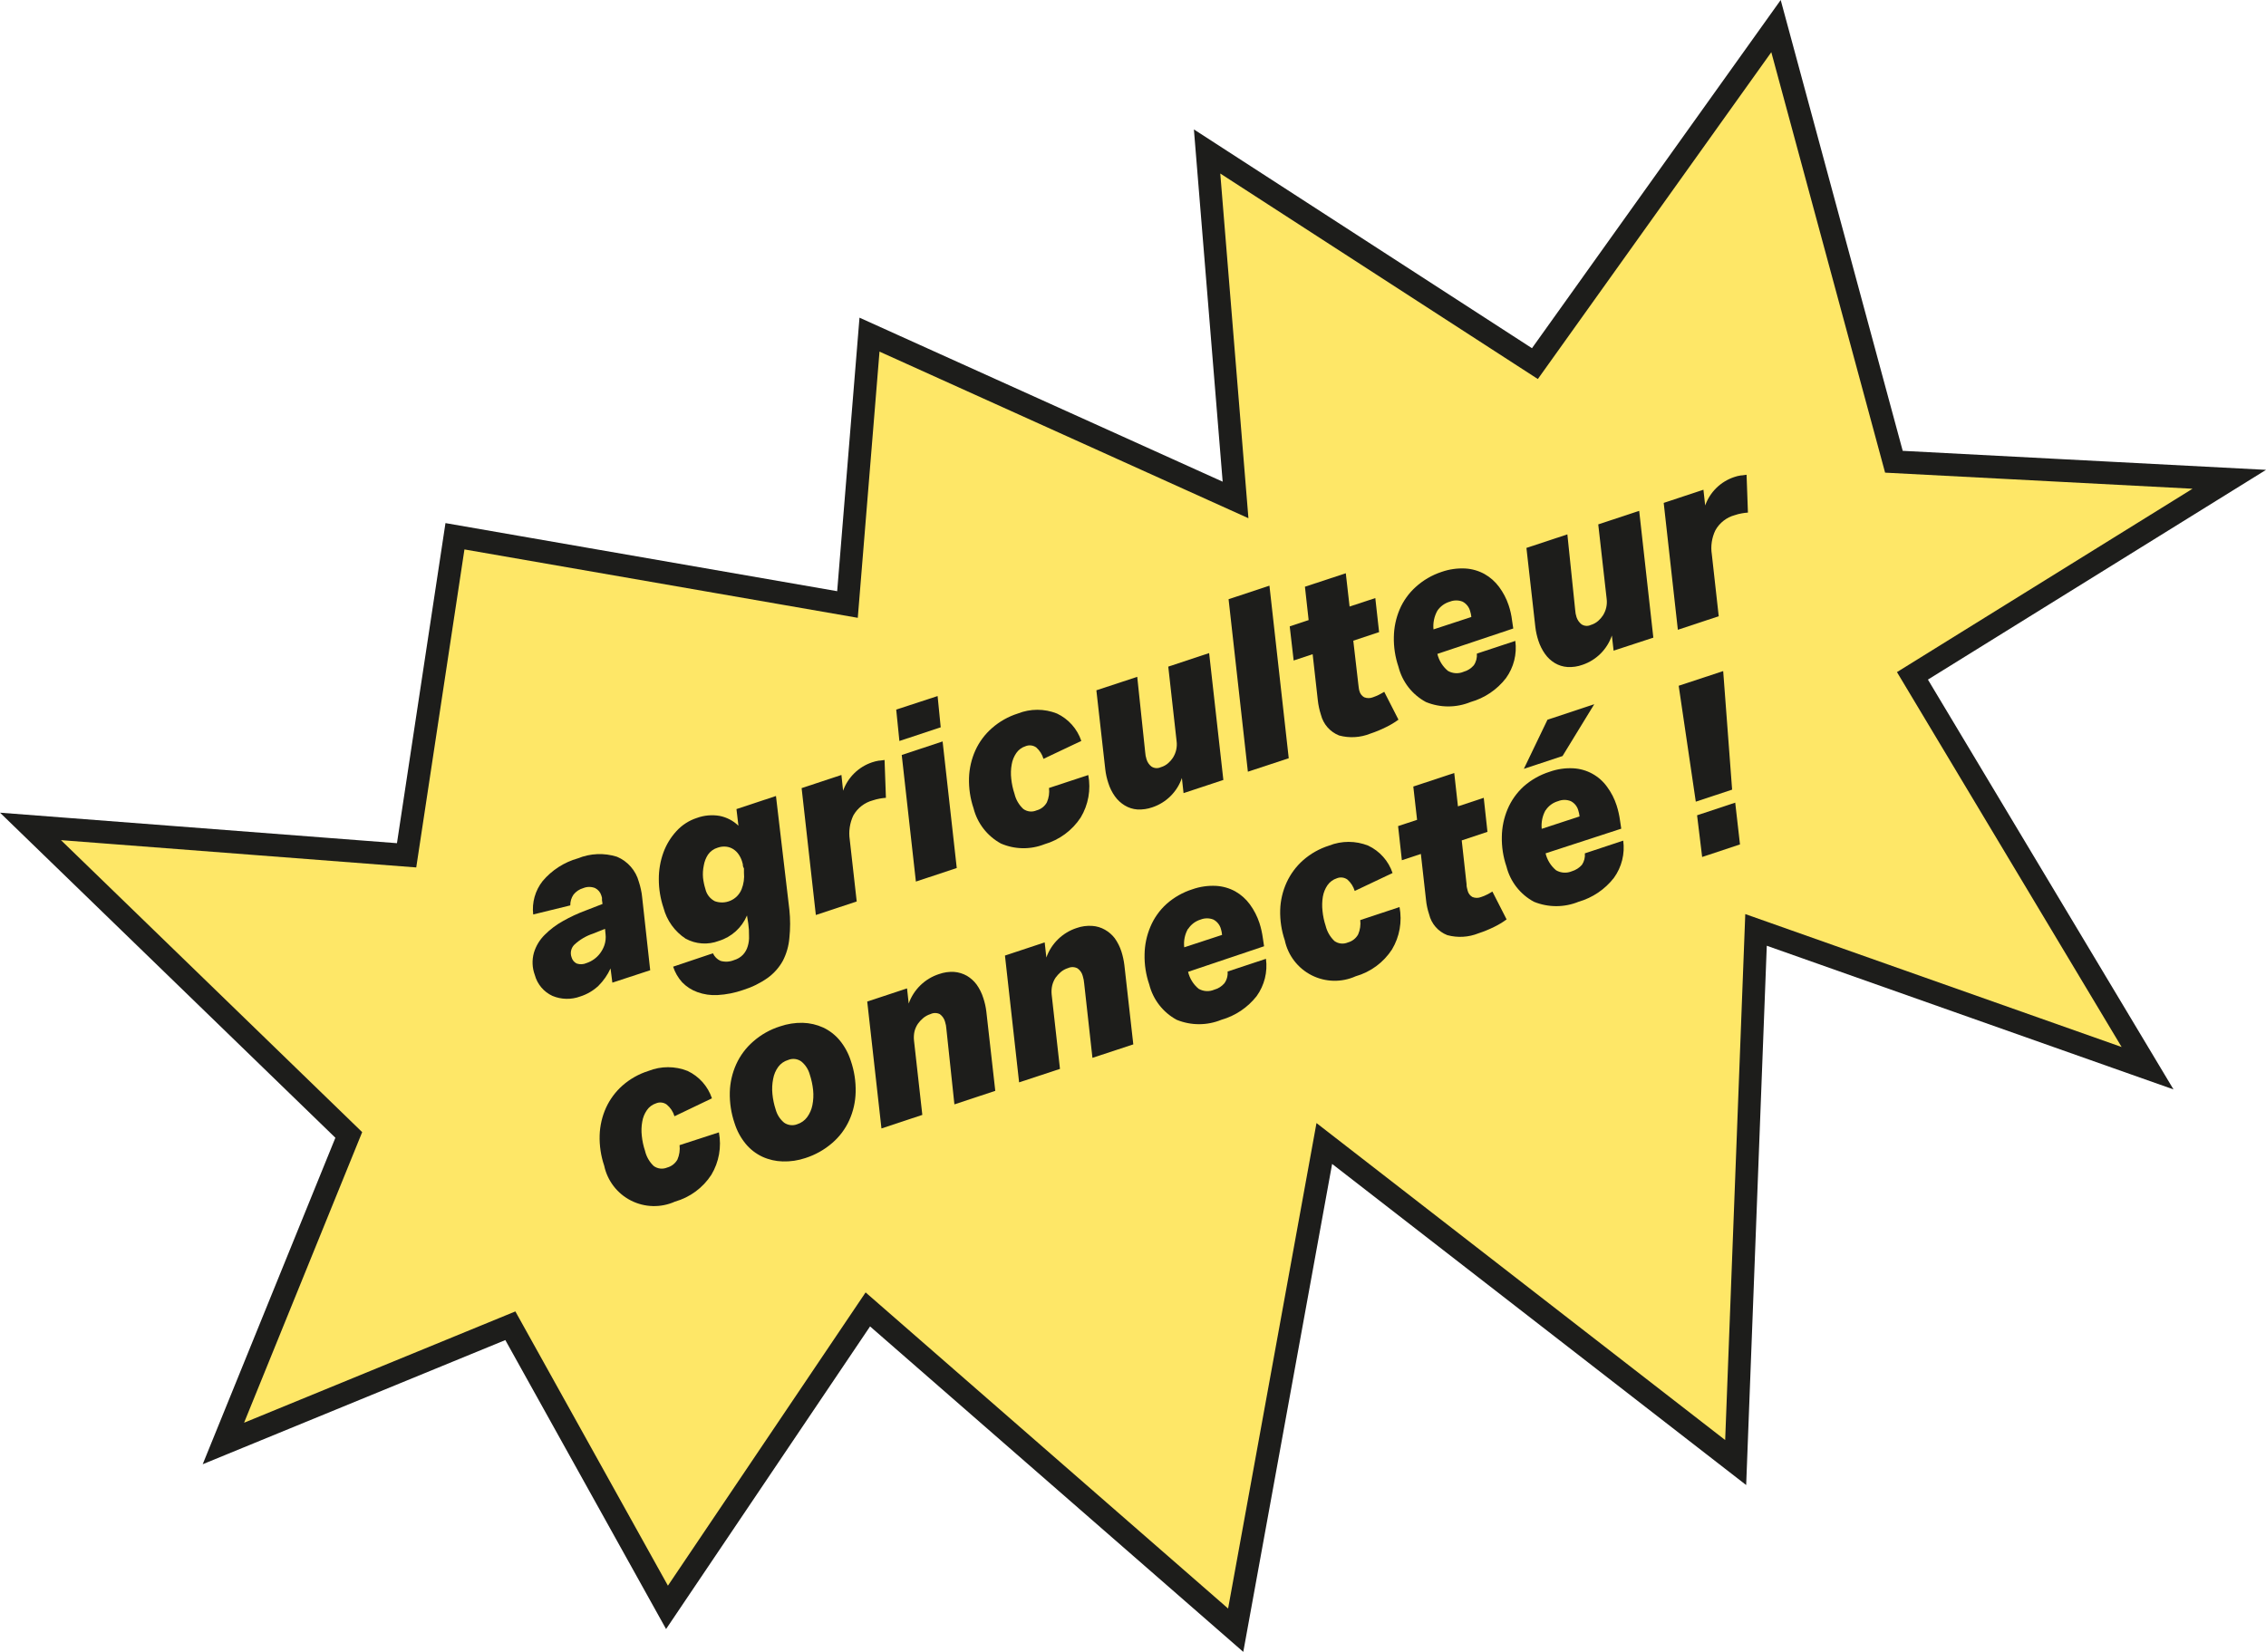
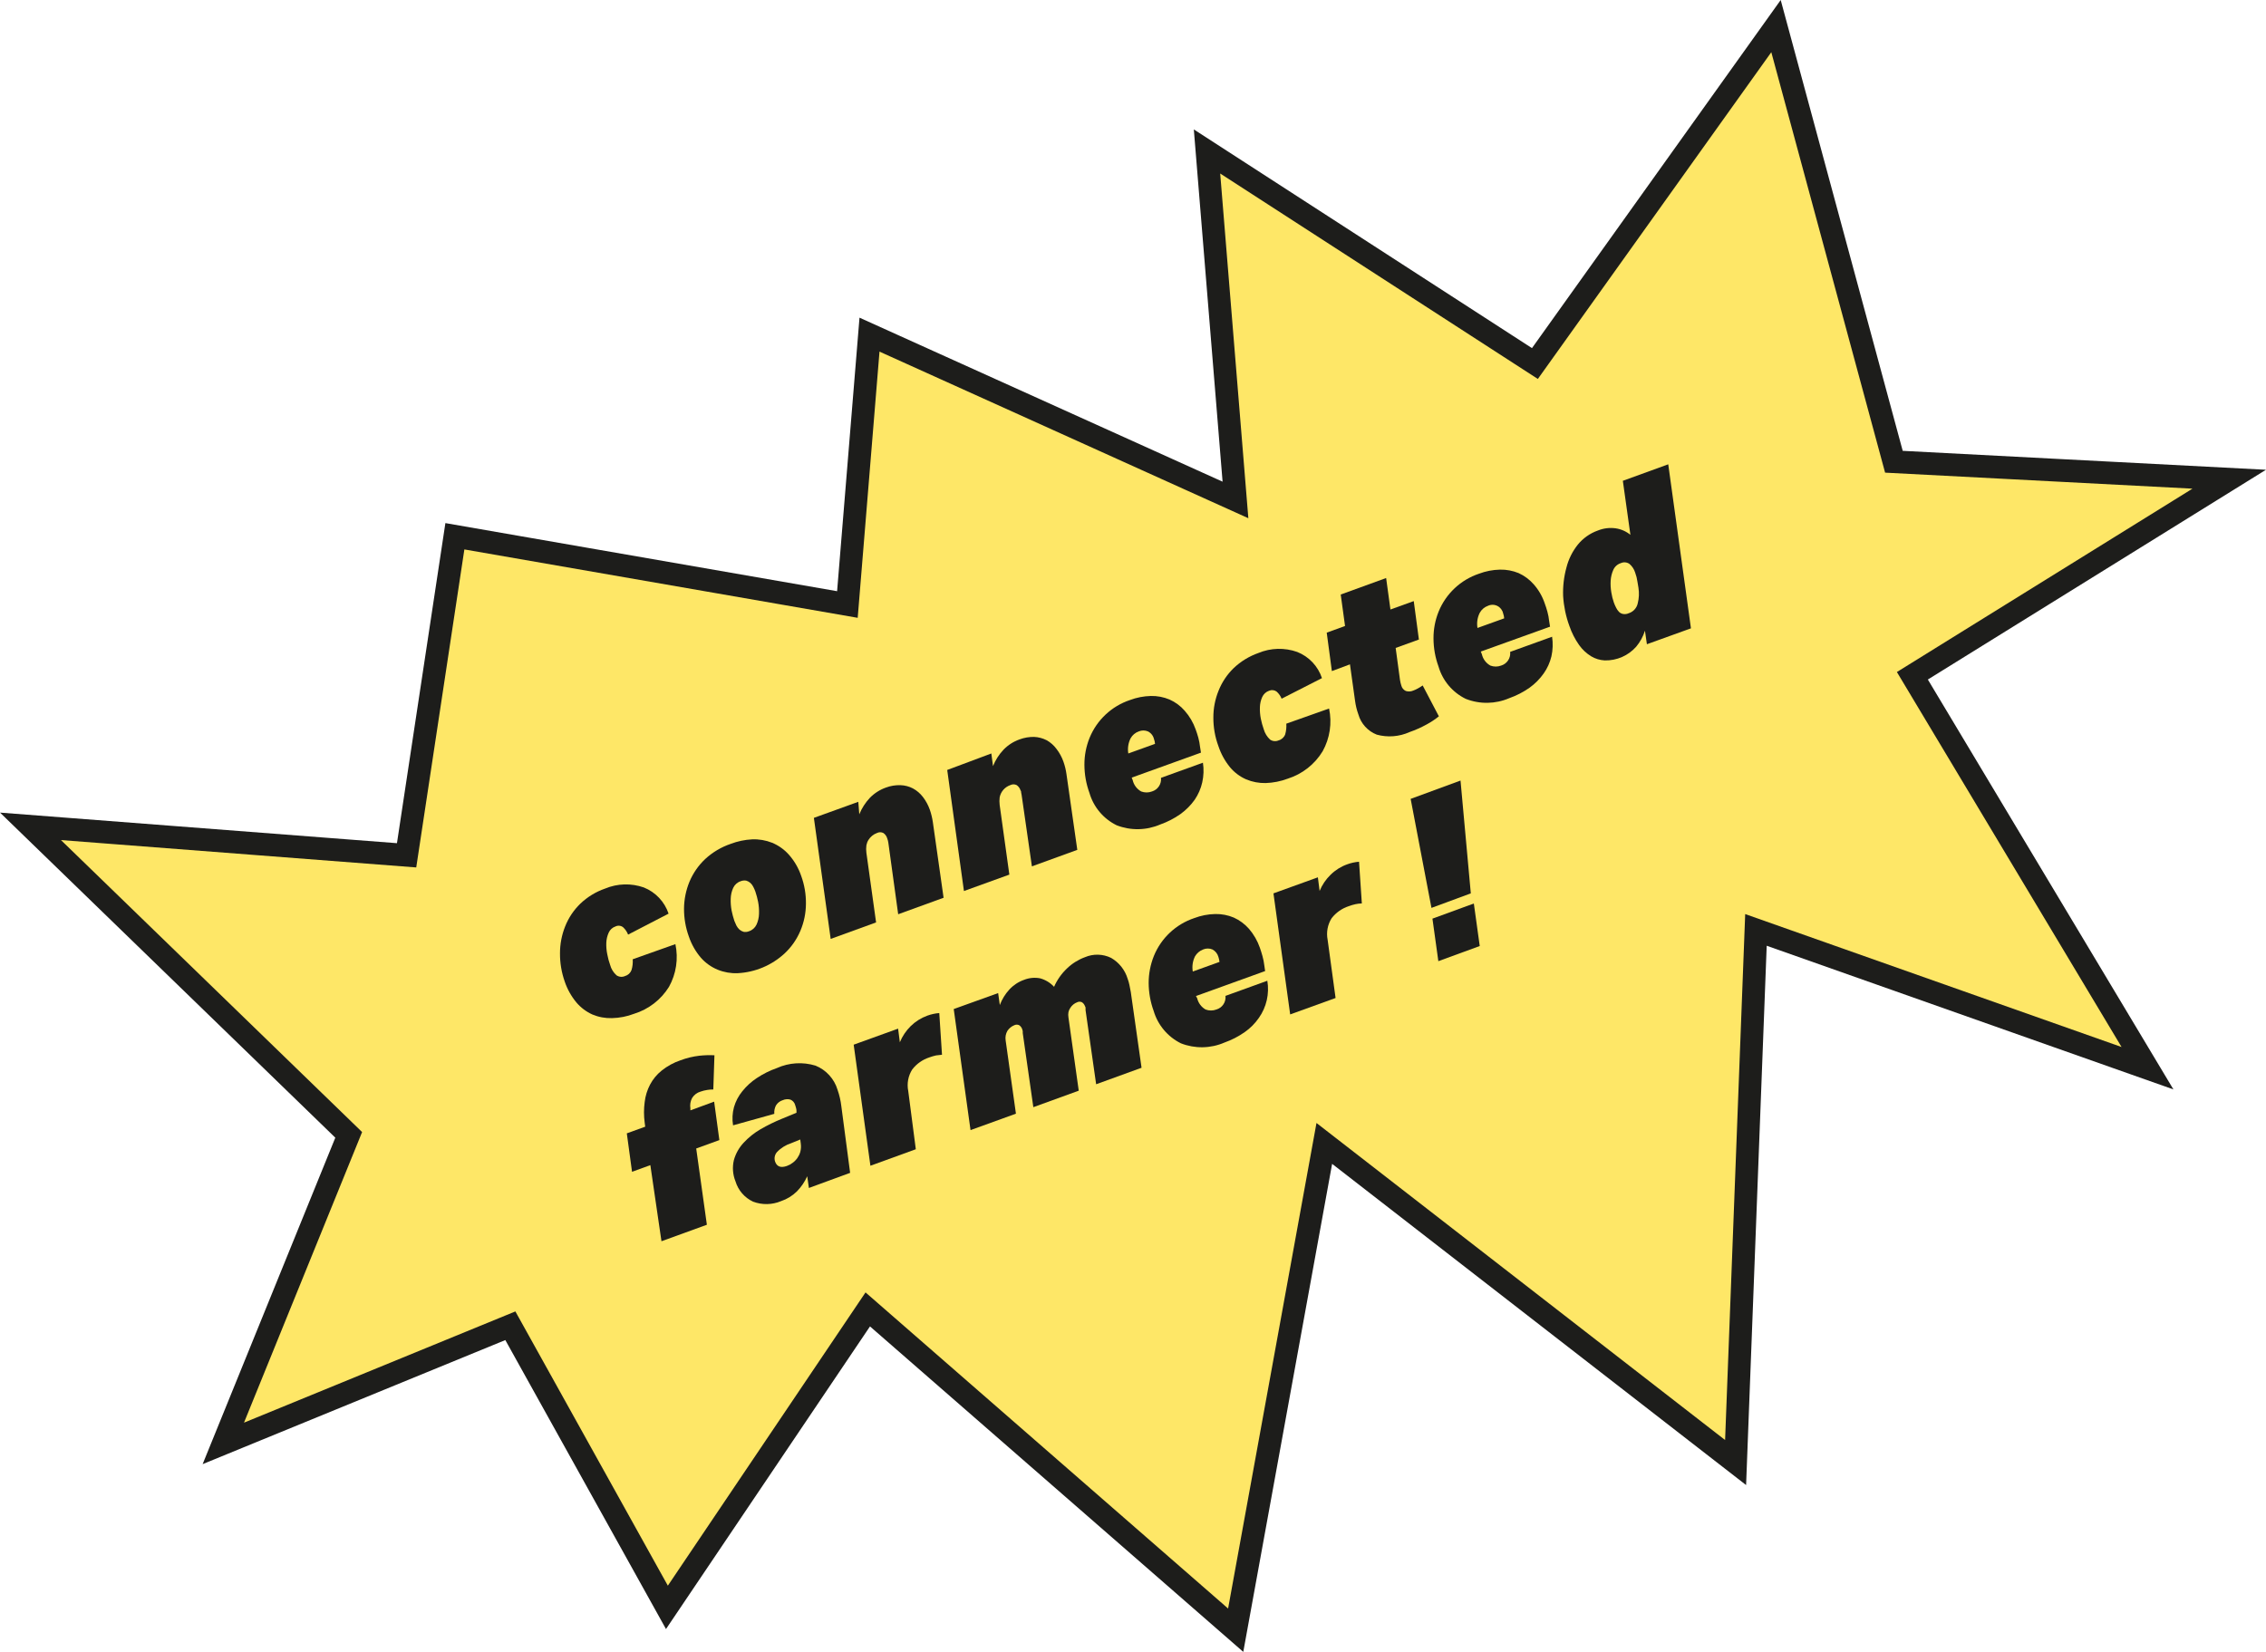
- <svg xmlns="http://www.w3.org/2000/svg" viewBox="0 0 299.44 218.34">
+ <svg xmlns="http://www.w3.org/2000/svg" id="maquettes-blog" viewBox="0 0 299.44 218.33">
  <defs>
    <style>.cls-1{fill:#fee767;stroke:#1d1d1b;stroke-miterlimit:10;stroke-width:3px;}.cls-2{fill:#1d1d1b;}</style>
  </defs>
-   <g id="Calque_2" data-name="Calque 2">
-     <g id="maquettes-blog">
-       <polygon class="cls-1" points="53.73 113.05 60.12 70.88 111.99 79.9 114.9 44.23 163.27 66.08 159.51 20.02 202.83 48.06 234.69 3.45 250.27 61.03 294.59 63.35 252.72 89.33 283.79 141.19 232.05 122.91 229.36 193.31 175 151.14 163.29 215.47 114.68 173.07 88.14 212.45 67.44 175.23 29.52 190.79 46.09 150.01 4.03 109.23 53.73 113.05" />
-       <path class="cls-2" d="M73,131.63a4.27,4.27,0,0,1-2.33-2.77,4.75,4.75,0,0,1-.12-2.92,5.56,5.56,0,0,1,1.42-2.37,10.84,10.84,0,0,1,2.44-1.84,20.33,20.33,0,0,1,2.92-1.36l2.29-.89-.07-.51a2.32,2.32,0,0,0,0-.3,1.81,1.81,0,0,0-.08-.29,1.63,1.63,0,0,0-.83-1,2.07,2.07,0,0,0-1.55,0,2.54,2.54,0,0,0-1.3.86,2.43,2.43,0,0,0-.43,1.43l-4.9,1.2a6,6,0,0,1,1.25-4.42,9.44,9.44,0,0,1,4.66-3,7.61,7.61,0,0,1,5.16-.21,5,5,0,0,1,2.89,3.31,8.91,8.91,0,0,1,.27,1,7.69,7.69,0,0,1,.17,1.07l1.06,9.62-5,1.64L80.68,128a7.8,7.8,0,0,1-1.6,2.3,6.28,6.28,0,0,1-2.41,1.41A5,5,0,0,1,73,131.63Zm5.37-8.23a6.63,6.63,0,0,0-2.5,1.49,1.58,1.58,0,0,0-.34,1.64,1.3,1.3,0,0,0,.67.82,1.77,1.77,0,0,0,1.31-.06A3.68,3.68,0,0,0,79.3,126a4,4,0,0,0,.57-1.07,3.39,3.39,0,0,0,.15-1.46l-.07-.7Z" />
-       <path class="cls-2" d="M104.31,120.23a17.69,17.69,0,0,1,0,3.76,8,8,0,0,1-.86,3,6.93,6.93,0,0,1-2,2.26,11.59,11.59,0,0,1-3.25,1.6,12.24,12.24,0,0,1-3.37.67,6.67,6.67,0,0,1-2.68-.39,5.28,5.28,0,0,1-2-1.29,5.73,5.73,0,0,1-1.2-2.07L94.21,126a2,2,0,0,0,1,1A2.69,2.69,0,0,0,97,126.9a2.64,2.64,0,0,0,1.2-.73,2.76,2.76,0,0,0,.61-1.1,4,4,0,0,0,.17-1.38,9.49,9.49,0,0,0-.1-1.62L98.71,121A5.91,5.91,0,0,1,95,124.36a5.25,5.25,0,0,1-4.41-.3A7,7,0,0,1,87.68,120a11.84,11.84,0,0,1-.62-3.82,10.18,10.18,0,0,1,.61-3.51,8.46,8.46,0,0,1,1.72-2.82,6.25,6.25,0,0,1,2.7-1.74,5.88,5.88,0,0,1,3-.27,4.93,4.93,0,0,1,2.49,1.3l-.26-2.2,5.22-1.73Zm-6.13-5.93a4.12,4.12,0,0,0-.13-.47,3.42,3.42,0,0,0-.44-.9,2.48,2.48,0,0,0-.69-.68,2.21,2.21,0,0,0-.93-.34,2.51,2.51,0,0,0-1.15.13,2.38,2.38,0,0,0-1.29.93A3.77,3.77,0,0,0,93,114.4,5.55,5.55,0,0,0,92.9,116a7.67,7.67,0,0,0,.31,1.49,2.4,2.4,0,0,0,1.26,1.63,2.8,2.8,0,0,0,2-.05A2.77,2.77,0,0,0,98,117.53a4.7,4.7,0,0,0,.31-2.19v-.55a1.09,1.09,0,0,1-.16-.49Z" />
-       <path class="cls-2" d="M116.27,105.55a6.51,6.51,0,0,0-.94.24,4.19,4.19,0,0,0-2.57,2,5.56,5.56,0,0,0-.47,3.19l.92,8.17-5.4,1.79-1.88-16.77,5.26-1.74.22,2.08a6.16,6.16,0,0,1,3.83-3.75,5.92,5.92,0,0,1,.88-.22c.25,0,.51-.07.77-.09l.18,5A7.6,7.6,0,0,0,116.27,105.55Z" />
-       <path class="cls-2" d="M126.43,114.73l-5.4,1.79-1.87-16.73,5.4-1.79Zm-2.12-18.6-5.46,1.81-.42-4.15L123.9,92Z" />
-       <path class="cls-2" d="M136.93,98.79a1.46,1.46,0,0,0-1.41-.16,2.32,2.32,0,0,0-1.22.9,3.76,3.76,0,0,0-.61,1.51,6.47,6.47,0,0,0-.06,1.88,9.32,9.32,0,0,0,.43,2,4,4,0,0,0,1.16,2,1.76,1.76,0,0,0,1.76.19,2.18,2.18,0,0,0,1.36-1.06,3.66,3.66,0,0,0,.28-1.9l5.19-1.71a8,8,0,0,1-1,5.61,8.57,8.57,0,0,1-4.8,3.54,7.51,7.51,0,0,1-5.75-.1,7.39,7.39,0,0,1-3.61-4.65,11.53,11.53,0,0,1-.6-4,9.62,9.62,0,0,1,.84-3.66,8.71,8.71,0,0,1,2.19-2.94,9.53,9.53,0,0,1,3.42-1.93,7,7,0,0,1,5.17,0,6.18,6.18,0,0,1,3.22,3.62l-5,2.37A3.17,3.17,0,0,0,136.93,98.79Z" />
-       <path class="cls-2" d="M151.33,99.41a3.65,3.65,0,0,0,.06.49,3.58,3.58,0,0,0,.12.47,1.91,1.91,0,0,0,.65.95,1.26,1.26,0,0,0,1.22.09,2.52,2.52,0,0,0,1-.55,3.42,3.42,0,0,0,.61-.7,3.27,3.27,0,0,0,.49-2.21l-1.1-9.84,5.4-1.79,1.88,16.77-5.26,1.74-.22-2a6.2,6.2,0,0,1-3.89,3.87,5.17,5.17,0,0,1-2,.29,3.74,3.74,0,0,1-1.66-.53,4.42,4.42,0,0,1-1.29-1.19,6.11,6.11,0,0,1-.88-1.77,8.86,8.86,0,0,1-.4-1.79l-1.18-10.47,5.4-1.78Z" />
-       <path class="cls-2" d="M162.35,79.2l5.4-1.79,2.55,22.81L164.9,102Z" />
-       <path class="cls-2" d="M179.5,90.48a3.31,3.31,0,0,0,.06.48,2.16,2.16,0,0,0,.09.4,1.31,1.31,0,0,0,.62.8,1.55,1.55,0,0,0,1.16,0,7.34,7.34,0,0,0,.77-.32c.26-.13.5-.27.72-.4l1.88,3.68a10.23,10.23,0,0,1-1.67,1,15.62,15.62,0,0,1-2.06.85,6.49,6.49,0,0,1-4.12.24,4,4,0,0,1-2.4-2.75,9.61,9.61,0,0,1-.41-1.92l-.68-6.07-2.51.83-.52-4.51,2.5-.83-.49-4.41,5.4-1.78.5,4.4,3.4-1.12.5,4.5-3.41,1.13Z" />
-       <path class="cls-2" d="M189.94,86.43a4.21,4.21,0,0,0,1.39,2.24,2.31,2.31,0,0,0,2.08.12,2.73,2.73,0,0,0,1.34-.85,2.36,2.36,0,0,0,.41-1.55l5.08-1.68A6.83,6.83,0,0,1,199,89.64a9,9,0,0,1-4.67,3.15,7.77,7.77,0,0,1-5.9,0,7.32,7.32,0,0,1-3.63-4.66,11.42,11.42,0,0,1-.61-3.95,9.71,9.71,0,0,1,.77-3.64,8.48,8.48,0,0,1,2.11-2.95,9.52,9.52,0,0,1,3.43-2,8.21,8.21,0,0,1,3.13-.45,6,6,0,0,1,2.54.73,6.16,6.16,0,0,1,1.93,1.71A8.59,8.59,0,0,1,199.36,80a10,10,0,0,1,.45,2l.16,1.07Zm0-5.71a4.2,4.2,0,0,0-.51,2.47l5-1.64a3.71,3.71,0,0,0-.16-.78,2,2,0,0,0-1-1.25,2.28,2.28,0,0,0-1.67,0A3,3,0,0,0,189.94,80.72Z" />
-       <path class="cls-2" d="M208.15,80.6a3.8,3.8,0,0,0,.06.5,4.62,4.62,0,0,0,.12.47,2,2,0,0,0,.65.94,1.24,1.24,0,0,0,1.22.1,2.66,2.66,0,0,0,1-.55,3.71,3.71,0,0,0,.61-.7,3.3,3.3,0,0,0,.5-2.22l-1.11-9.83,5.41-1.79,1.87,16.76L213.23,86,213,84a6.19,6.19,0,0,1-3.88,3.87,5,5,0,0,1-2,.29,3.73,3.73,0,0,1-1.66-.52,4.32,4.32,0,0,1-1.29-1.2,6.44,6.44,0,0,1-.88-1.76,9.17,9.17,0,0,1-.4-1.79l-1.18-10.47,5.41-1.79Z" />
-       <path class="cls-2" d="M230.18,67.85a5.65,5.65,0,0,0-.94.24,4.17,4.17,0,0,0-2.56,2,5.4,5.4,0,0,0-.47,3.19l.91,8.17-5.4,1.79-1.87-16.77,5.25-1.74.23,2.08a6.12,6.12,0,0,1,3.82-3.75,4.77,4.77,0,0,1,.89-.22c.25,0,.5-.07.76-.09l.18,5A7.94,7.94,0,0,0,230.18,67.85Z" />
-       <path class="cls-2" d="M88.11,146a1.44,1.44,0,0,0-1.41-.17,2.33,2.33,0,0,0-1.22.91,3.7,3.7,0,0,0-.61,1.51,6.4,6.4,0,0,0-.06,1.87,9.19,9.19,0,0,0,.43,2,4,4,0,0,0,1.15,2,1.81,1.81,0,0,0,1.77.2,2.21,2.21,0,0,0,1.36-1.06,3.68,3.68,0,0,0,.28-1.9L95,149.67a8,8,0,0,1-1,5.61,8.48,8.48,0,0,1-4.8,3.54,6.74,6.74,0,0,1-9.36-4.75,11.5,11.5,0,0,1-.6-4,9.57,9.57,0,0,1,.84-3.65,8.85,8.85,0,0,1,2.19-2.95,9.51,9.51,0,0,1,3.42-1.92,7,7,0,0,1,5.17,0,6.18,6.18,0,0,1,3.22,3.62l-4.95,2.37A3.18,3.18,0,0,0,88.11,146Z" />
-       <path class="cls-2" d="M103.43,153.51a6.85,6.85,0,0,1-2.69-.62,6.37,6.37,0,0,1-2.18-1.68,8.06,8.06,0,0,1-1.48-2.72,11.81,11.81,0,0,1-.64-4.14,9.6,9.6,0,0,1,.85-3.69,8.78,8.78,0,0,1,2.24-3,9.82,9.82,0,0,1,3.55-2,8.69,8.69,0,0,1,3-.47,7,7,0,0,1,2.69.62,6.37,6.37,0,0,1,2.18,1.68,8.16,8.16,0,0,1,1.48,2.72,11.88,11.88,0,0,1,.64,4.14,9.55,9.55,0,0,1-.84,3.71,8.68,8.68,0,0,1-2.24,3,10.11,10.11,0,0,1-3.55,2A8.54,8.54,0,0,1,103.43,153.51ZM102.85,141a3.82,3.82,0,0,0-.68,1.59,6.66,6.66,0,0,0-.1,2,9.61,9.61,0,0,0,.44,2.09,3.41,3.41,0,0,0,1.11,1.71,1.85,1.85,0,0,0,1.74.2,2.61,2.61,0,0,0,1.3-.93,3.94,3.94,0,0,0,.69-1.57,6.67,6.67,0,0,0,.1-2A9.87,9.87,0,0,0,107,142a3.37,3.37,0,0,0-1.11-1.7,1.79,1.79,0,0,0-1.74-.2,2.54,2.54,0,0,0-1.31.91Z" />
-       <path class="cls-2" d="M125.06,136a3.87,3.87,0,0,0-.06-.49,4.62,4.62,0,0,0-.12-.47,1.83,1.83,0,0,0-.69-1,1.41,1.41,0,0,0-1.24,0,2.79,2.79,0,0,0-1,.56,4.15,4.15,0,0,0-.65.71,3.16,3.16,0,0,0-.45,1,3.7,3.7,0,0,0-.07,1.22l1.1,9.83-5.4,1.79-1.88-16.77,5.26-1.74.22,2a6.32,6.32,0,0,1,4-3.89,5.09,5.09,0,0,1,2-.29,4.08,4.08,0,0,1,1.7.52,4.4,4.4,0,0,1,1.28,1.16,6.29,6.29,0,0,1,.88,1.78,9,9,0,0,1,.4,1.79l1.18,10.47-5.4,1.79Z" />
-       <path class="cls-2" d="M143.27,130a4.54,4.54,0,0,0-.19-1,1.77,1.77,0,0,0-.68-1,1.4,1.4,0,0,0-1.25-.05,2.72,2.72,0,0,0-1,.55,4.75,4.75,0,0,0-.66.72,3.32,3.32,0,0,0-.44,1,3.71,3.71,0,0,0-.08,1.22l1.1,9.84-5.4,1.78-1.87-16.76,5.25-1.74.22,2a6.33,6.33,0,0,1,4-3.9,5.12,5.12,0,0,1,2.06-.28,3.89,3.89,0,0,1,1.69.51A4.3,4.3,0,0,1,147.3,124a6.38,6.38,0,0,1,.89,1.77,10,10,0,0,1,.39,1.79l1.18,10.48-5.4,1.78Z" />
-       <path class="cls-2" d="M157,128.45a4.15,4.15,0,0,0,1.39,2.24,2.3,2.3,0,0,0,2.07.12,2.68,2.68,0,0,0,1.34-.85,2.31,2.31,0,0,0,.42-1.55l5.07-1.68a6.87,6.87,0,0,1-1.23,4.93,9.08,9.08,0,0,1-4.66,3.13,7.79,7.79,0,0,1-5.91,0,7.34,7.34,0,0,1-3.62-4.66,11.43,11.43,0,0,1-.62-4,9.71,9.71,0,0,1,.77-3.64,8.51,8.51,0,0,1,2.12-3,9.44,9.44,0,0,1,3.43-1.95,8.18,8.18,0,0,1,3.13-.45,6,6,0,0,1,2.54.73,6.13,6.13,0,0,1,1.92,1.71,8.88,8.88,0,0,1,1.27,2.47,11.6,11.6,0,0,1,.45,2l.16,1.07Zm0-5.71a4,4,0,0,0-.51,2.47l5-1.64a3.71,3.71,0,0,0-.15-.78,2,2,0,0,0-1-1.25,2.3,2.3,0,0,0-1.68,0,3,3,0,0,0-1.66,1.25Z" />
-       <path class="cls-2" d="M178.06,116.26a1.44,1.44,0,0,0-1.41-.17,2.41,2.41,0,0,0-1.23.91,3.84,3.84,0,0,0-.61,1.51,6.78,6.78,0,0,0-.05,1.87,9.17,9.17,0,0,0,.42,2,4.13,4.13,0,0,0,1.16,2,1.81,1.81,0,0,0,1.77.19,2.21,2.21,0,0,0,1.36-1.06,3.68,3.68,0,0,0,.28-1.9l5.19-1.72a8,8,0,0,1-1,5.61,8.51,8.51,0,0,1-4.8,3.54,6.74,6.74,0,0,1-9.36-4.75,11.51,11.51,0,0,1-.61-4,9.44,9.44,0,0,1,.85-3.65,8.85,8.85,0,0,1,2.19-2.95,9.55,9.55,0,0,1,3.41-1.92,7,7,0,0,1,5.18,0,6.18,6.18,0,0,1,3.22,3.62l-5,2.37A3.27,3.27,0,0,0,178.06,116.26Z" />
-       <path class="cls-2" d="M193.8,116.88a1.41,1.41,0,0,0,.05.47,3.34,3.34,0,0,0,.1.4,1.3,1.3,0,0,0,.62.81,1.51,1.51,0,0,0,1.16,0,4.64,4.64,0,0,0,.77-.32,7.81,7.81,0,0,0,.71-.4l1.88,3.68a10.38,10.38,0,0,1-1.66,1,15.58,15.58,0,0,1-2.06.84,6.49,6.49,0,0,1-4.12.24,3.93,3.93,0,0,1-2.4-2.75,8.7,8.7,0,0,1-.41-1.92l-.68-6.06-2.51.83-.5-4.51,2.51-.83-.5-4.4,5.41-1.79.49,4.41,3.41-1.13.49,4.5-3.4,1.13Z" />
-       <path class="cls-2" d="M204.24,112.79a4.17,4.17,0,0,0,1.39,2.24,2.34,2.34,0,0,0,2.08.13,2.86,2.86,0,0,0,1.34-.86,2.33,2.33,0,0,0,.38-1.51l5.07-1.68a6.81,6.81,0,0,1-1.23,4.92,9.11,9.11,0,0,1-4.67,3.16,7.81,7.81,0,0,1-5.9,0,7.32,7.32,0,0,1-3.63-4.66,11.42,11.42,0,0,1-.61-3.95,9.69,9.69,0,0,1,.76-3.63,8.55,8.55,0,0,1,2.12-3,9.51,9.51,0,0,1,3.43-1.94,8,8,0,0,1,3.13-.46,5.88,5.88,0,0,1,4.47,2.45,8.54,8.54,0,0,1,1.26,2.46,11.82,11.82,0,0,1,.45,2l.16,1.07Zm0-5.71a4.2,4.2,0,0,0-.51,2.47l5-1.64a3.49,3.49,0,0,0-.16-.77,1.94,1.94,0,0,0-1-1.25,2.23,2.23,0,0,0-1.67,0,2.91,2.91,0,0,0-1.66,1.22Zm.25-11.95,6.18-2.05-4.19,6.85-5.11,1.69Z" />
-       <path class="cls-2" d="M229.3,106.09l.63,5.52-5,1.66-.67-5.51ZM227.71,88.7l1.18,15.67-4.8,1.59-2.26-15.32Z" />
-     </g>
-   </g>
+   <polygon class="cls-1" points="53.73 113.05 60.11 70.88 111.98 79.9 114.9 44.23 163.26 66.08 159.5 20.02 202.83 48.05 234.69 3.45 250.27 61.03 294.58 63.34 252.71 89.32 283.78 141.19 232.04 122.91 229.35 193.31 175 151.13 163.29 215.47 114.67 173.07 88.13 212.45 67.44 175.23 29.51 190.78 46.08 150 4.03 109.22 53.73 113.05" />
+   <path class="cls-2" d="M82.34,122.56a.94.94,0,0,0-1-.11,1.51,1.51,0,0,0-.9.81,3.62,3.62,0,0,0-.32,1.35,6.25,6.25,0,0,0,.13,1.53,8.93,8.93,0,0,0,.38,1.41,2.79,2.79,0,0,0,.84,1.36,1.15,1.15,0,0,0,1.12.1,1.29,1.29,0,0,0,.86-.79,3.94,3.94,0,0,0,.16-1.43l5.64-2a8.12,8.12,0,0,1-.85,5.65A8.32,8.32,0,0,1,83.78,134a8.73,8.73,0,0,1-2.91.57,6.19,6.19,0,0,1-2.59-.48,6,6,0,0,1-2.12-1.6,8.7,8.7,0,0,1-1.54-2.77A11,11,0,0,1,74,126a9.54,9.54,0,0,1,.68-3.55,8.57,8.57,0,0,1,2-3,9,9,0,0,1,3.27-2,7.14,7.14,0,0,1,5.13-.15,5.67,5.67,0,0,1,3.27,3.46L83,123.53A2.59,2.59,0,0,0,82.34,122.56Z" />
+   <path class="cls-2" d="M99.39,110.94a6.47,6.47,0,0,1,2.64.45,6.1,6.1,0,0,1,2.22,1.58,8.25,8.25,0,0,1,1.62,2.79,10.42,10.42,0,0,1,.63,3.71,9.27,9.27,0,0,1-.73,3.55,8.75,8.75,0,0,1-2.09,3,9.87,9.87,0,0,1-6.2,2.61,6.31,6.31,0,0,1-2.64-.46,6,6,0,0,1-2.21-1.57,8.49,8.49,0,0,1-1.6-2.81,10.62,10.62,0,0,1-.64-3.71,9.56,9.56,0,0,1,.72-3.54,8.78,8.78,0,0,1,2.08-3,9.47,9.47,0,0,1,3.36-2A9.35,9.35,0,0,1,99.39,110.94Zm.16,6.29a1.74,1.74,0,0,0-.39-.53,1.44,1.44,0,0,0-.54-.3,1.29,1.29,0,0,0-.73.07,1.65,1.65,0,0,0-1,.88,3.62,3.62,0,0,0-.33,1.43,7.06,7.06,0,0,0,.12,1.58,11.7,11.7,0,0,0,.36,1.35c.08.21.17.41.27.62a2,2,0,0,0,.4.53,1.44,1.44,0,0,0,.54.3,1.25,1.25,0,0,0,.72-.07,1.67,1.67,0,0,0,1-.88,3.62,3.62,0,0,0,.33-1.43,7,7,0,0,0-.12-1.58,10.69,10.69,0,0,0-.36-1.35A4.91,4.91,0,0,0,99.55,117.23Z" />
+   <path class="cls-2" d="M113.55,107.63a7.16,7.16,0,0,1,1.4-2.18,5.55,5.55,0,0,1,2.11-1.35,5,5,0,0,1,1.93-.32,3.81,3.81,0,0,1,1.65.43,4.15,4.15,0,0,1,1.32,1.13,6.14,6.14,0,0,1,.91,1.68,9,9,0,0,1,.4,1.64l1.42,10-6,2.18-1.3-9.45-.06-.3-.09-.28a1.28,1.28,0,0,0-.51-.71.94.94,0,0,0-.84,0,2.25,2.25,0,0,0-1.13.92,2,2,0,0,0-.27.7,3.61,3.61,0,0,0,0,1l1.28,9.2-6,2.18-2.22-16,5.87-2.12Z" />
+   <path class="cls-2" d="M131.22,101.26a6.87,6.87,0,0,1,1.4-2.18,5.47,5.47,0,0,1,2.11-1.35,5.25,5.25,0,0,1,1.92-.33,4,4,0,0,1,1.66.44A4.1,4.1,0,0,1,139.62,99a6,6,0,0,1,.91,1.68,8.31,8.31,0,0,1,.4,1.65l1.43,10-6,2.18L135,105.06a1.59,1.59,0,0,0-.06-.3c0-.1,0-.19-.08-.29a1.35,1.35,0,0,0-.51-.7.94.94,0,0,0-.84,0,2.15,2.15,0,0,0-1.41,1.62,4,4,0,0,0,0,1l1.28,9.21-6,2.17-2.21-16L131,99.59Z" />
+   <path class="cls-2" d="M149.68,103.12a2.3,2.3,0,0,0,1.12,1.49,2,2,0,0,0,1.43,0,1.69,1.69,0,0,0,1.19-1.8l5.54-2a7,7,0,0,1-.09,2.6,6.68,6.68,0,0,1-1,2.3,8.21,8.21,0,0,1-1.88,1.89,11.07,11.07,0,0,1-2.68,1.38,7.59,7.59,0,0,1-5.75.1,6.91,6.91,0,0,1-3.6-4.29,10.88,10.88,0,0,1-.66-3.71,9.35,9.35,0,0,1,.68-3.55,8.76,8.76,0,0,1,5.33-5,8.34,8.34,0,0,1,2.77-.54,6,6,0,0,1,2.47.47,5.73,5.73,0,0,1,2,1.48A7.52,7.52,0,0,1,158,96.41c.13.34.24.7.35,1.09a7.75,7.75,0,0,1,.23,1.22l.12.76-9.15,3.3Zm-.28-5.53a3.27,3.27,0,0,0-.3,2l3.53-1.27a2.4,2.4,0,0,0-.14-.65,1.51,1.51,0,0,0-.8-1,1.55,1.55,0,0,0-1.2,0A2,2,0,0,0,149.4,97.59Z" />
+   <path class="cls-2" d="M168.7,91.41a1,1,0,0,0-1-.11,1.55,1.55,0,0,0-.9.82,3.52,3.52,0,0,0-.31,1.34,6.67,6.67,0,0,0,.12,1.53A10.16,10.16,0,0,0,167,96.4a2.94,2.94,0,0,0,.84,1.36,1.16,1.16,0,0,0,1.12.1,1.29,1.29,0,0,0,.87-.79,4.17,4.17,0,0,0,.15-1.42l5.65-2a8.16,8.16,0,0,1-.85,5.65,8.34,8.34,0,0,1-4.61,3.62,9.12,9.12,0,0,1-2.92.58,6.28,6.28,0,0,1-2.58-.49,5.79,5.79,0,0,1-2.13-1.6A8.79,8.79,0,0,1,161,98.6a10.67,10.67,0,0,1-.66-3.75,9.3,9.3,0,0,1,.68-3.54,8.58,8.58,0,0,1,2-3,9.15,9.15,0,0,1,3.27-2,7.13,7.13,0,0,1,5.13-.14,5.62,5.62,0,0,1,3.27,3.46l-5.33,2.72A2.51,2.51,0,0,0,168.7,91.41Z" />
+   <path class="cls-2" d="M185,89.86a4.75,4.75,0,0,0,.18.76,1.09,1.09,0,0,0,.59.71,1.41,1.41,0,0,0,1-.06,3.87,3.87,0,0,0,.62-.29,6.76,6.76,0,0,0,.61-.38l2.14,4.08a10.41,10.41,0,0,1-1.63,1.08,14.69,14.69,0,0,1-2.24,1,6.43,6.43,0,0,1-4.34.34,4.07,4.07,0,0,1-2.43-2.68,8.49,8.49,0,0,1-.44-1.82l-.67-4.79L176,88.7l-.68-5.08,2.42-.88-.57-4.16,6-2.18.57,4.16,3.08-1.11.68,5.08-3.07,1.11Z" />
+   <path class="cls-2" d="M195.82,86.47a2.3,2.3,0,0,0,1.12,1.5,2,2,0,0,0,1.43,0,1.69,1.69,0,0,0,1.19-1.81l5.54-2a7.05,7.05,0,0,1-.09,2.6A6.55,6.55,0,0,1,204,89a8.06,8.06,0,0,1-1.88,1.9,11.07,11.07,0,0,1-2.68,1.38,7.54,7.54,0,0,1-5.75.09,6.89,6.89,0,0,1-3.6-4.28,10.89,10.89,0,0,1-.66-3.72,9.3,9.3,0,0,1,.68-3.54,8.76,8.76,0,0,1,5.33-5,8.34,8.34,0,0,1,2.77-.54,6.11,6.11,0,0,1,2.47.46,5.89,5.89,0,0,1,2,1.49,7.33,7.33,0,0,1,1.45,2.52c.13.34.24.7.35,1.09a7.54,7.54,0,0,1,.23,1.22l.12.76-9.15,3.29ZM195.54,81a3.25,3.25,0,0,0-.3,2l3.53-1.27a2.48,2.48,0,0,0-.14-.66,1.43,1.43,0,0,0-2-1A2,2,0,0,0,195.54,81Z" />
+   <path class="cls-2" d="M213.5,69.83a4,4,0,0,1,1.95.86l-1-7.14,6-2.18,3,21.68-5.82,2.1-.26-1.79a6.17,6.17,0,0,1-1.15,2.11,5.38,5.38,0,0,1-4.16,1.82,3.88,3.88,0,0,1-1.79-.54,5.46,5.46,0,0,1-1.59-1.48,10.09,10.09,0,0,1-1.3-2.55,13.92,13.92,0,0,1-.82-3.94A12.47,12.47,0,0,1,207,75,8,8,0,0,1,208.49,72a6,6,0,0,1,2.66-1.88A4.58,4.58,0,0,1,213.5,69.83Zm2.92,9.91a5.1,5.1,0,0,0,.09-2.07l-.13-.78a5.55,5.55,0,0,0-.3-1.2,2.45,2.45,0,0,0-.75-1.15,1.14,1.14,0,0,0-1.14-.11,1.61,1.61,0,0,0-1,.89,4.12,4.12,0,0,0-.35,1.43,6.78,6.78,0,0,0,.09,1.56,7.67,7.67,0,0,0,.33,1.32,5.5,5.5,0,0,0,.3.69,2.06,2.06,0,0,0,.38.55,1,1,0,0,0,.54.28,1.23,1.23,0,0,0,.73-.09A1.76,1.76,0,0,0,216.42,79.74Z" />
+   <path class="cls-2" d="M94.37,145.61l.69,5.08L92,151.8l1.41,10.08-6,2.18L85.94,154l-2.42.88-.69-5.08,2.43-.88-.07-.55a10.21,10.21,0,0,1,0-2.7,6.56,6.56,0,0,1,.71-2.31,5.89,5.89,0,0,1,1.54-1.86,8.2,8.2,0,0,1,2.49-1.36,10.59,10.59,0,0,1,2.48-.6,12.81,12.81,0,0,1,2-.06L94.26,144a4.54,4.54,0,0,0-.79.06,4.82,4.82,0,0,0-.89.22,1.94,1.94,0,0,0-1.13.86,2.18,2.18,0,0,0-.22,1.35l0,.27Z" />
+   <path class="cls-2" d="M106.67,155.47a6.87,6.87,0,0,1-1.36,2,5.5,5.5,0,0,1-2.1,1.29,5,5,0,0,1-3.69.07,4.34,4.34,0,0,1-2.33-2.69,4.62,4.62,0,0,1-.21-2.81,5.53,5.53,0,0,1,1.27-2.27,9.61,9.61,0,0,1,2.26-1.81,23,23,0,0,1,2.82-1.38l1.92-.79,0-.27c0-.2-.06-.35-.08-.45a1.61,1.61,0,0,0-.09-.29,1.07,1.07,0,0,0-.63-.73,1.48,1.48,0,0,0-1,.07,1.62,1.62,0,0,0-.9.68,2,2,0,0,0-.23,1.13l-5.45,1.52a5.66,5.66,0,0,1,.12-2.4,5.89,5.89,0,0,1,1.1-2.1,8.34,8.34,0,0,1,1.92-1.75,11.92,11.92,0,0,1,2.65-1.32,7.28,7.28,0,0,1,5.11-.32,5,5,0,0,1,2.91,3.2,10,10,0,0,1,.5,2.18l1.16,8.79-5.45,2Zm-2.12-4.37a4.47,4.47,0,0,0-1.89,1.19,1.28,1.28,0,0,0-.23,1.26c.24.66.76.84,1.55.56a2.74,2.74,0,0,0,.77-.42,2.71,2.71,0,0,0,1-1.42,2.81,2.81,0,0,0,.07-1.11l-.07-.55Z" />
+   <path class="cls-2" d="M123.69,139.5a6.91,6.91,0,0,0-.88.26,4.68,4.68,0,0,0-2.26,1.59,3.88,3.88,0,0,0-.53,2.86l1,7.69-6,2.18-2.21-16,5.87-2.12.23,1.8a6.5,6.5,0,0,1,1.43-2.13,6.14,6.14,0,0,1,2.21-1.39,6,6,0,0,1,1.57-.34l.36,5.51Z" />
+   <path class="cls-2" d="M137.45,129.31a3.93,3.93,0,0,1,1.84,1.12A7.49,7.49,0,0,1,141,128a6.79,6.79,0,0,1,2.36-1.48,4.16,4.16,0,0,1,3.47.09,4.78,4.78,0,0,1,2.18,2.75,5.8,5.8,0,0,1,.24.84c.07.3.12.6.18.93l1.42,10-6,2.18-1.4-9.8c0-.1,0-.19,0-.25s0-.16-.07-.25a1,1,0,0,0-.41-.54.7.7,0,0,0-.62,0,1.84,1.84,0,0,0-.91.74,1.58,1.58,0,0,0-.25.57,2,2,0,0,0,0,.7l1.36,9.68-6,2.18-1.4-9.8c0-.1,0-.18,0-.25l-.07-.25a1,1,0,0,0-.41-.54.74.74,0,0,0-.62,0,2,2,0,0,0-.92.74,1.92,1.92,0,0,0-.24,1.27l1.36,9.69-6,2.17-2.22-16,5.87-2.11.22,1.58a6.32,6.32,0,0,1,1.26-2.05,4.81,4.81,0,0,1,1.94-1.28A3.8,3.8,0,0,1,137.45,129.31Z" />
+   <path class="cls-2" d="M158.2,131.94a2.33,2.33,0,0,0,1.11,1.49,2,2,0,0,0,1.43,0,1.68,1.68,0,0,0,1.2-1.8l5.53-2a6.6,6.6,0,0,1-1.11,4.9,7.49,7.49,0,0,1-1.88,1.89,11.07,11.07,0,0,1-2.68,1.38,7.54,7.54,0,0,1-5.75.1,7,7,0,0,1-3.6-4.28,11,11,0,0,1-.66-3.72,9.55,9.55,0,0,1,.69-3.55,8.76,8.76,0,0,1,5.33-5,8.29,8.29,0,0,1,2.77-.54,6,6,0,0,1,2.46.47,5.89,5.89,0,0,1,2,1.48,7.69,7.69,0,0,1,1.45,2.52c.12.34.23.7.34,1.09a7.75,7.75,0,0,1,.24,1.22l.11.76-9.14,3.3Zm-.29-5.53a3.28,3.28,0,0,0-.29,2l3.53-1.27a3.51,3.51,0,0,0-.14-.65,1.6,1.6,0,0,0-.8-1,1.58,1.58,0,0,0-1.21,0A2.12,2.12,0,0,0,157.91,126.41Z" />
+   <path class="cls-2" d="M179.12,119.51a6.46,6.46,0,0,0-.88.26,4.71,4.71,0,0,0-2.27,1.59,3.93,3.93,0,0,0-.53,2.86l1.05,7.69-6,2.17-2.21-16,5.87-2.12.23,1.8a6.37,6.37,0,0,1,1.44-2.13,6,6,0,0,1,2.21-1.39,5.91,5.91,0,0,1,1.56-.34l.37,5.51C179.65,119.41,179.39,119.46,179.12,119.51Z" />
+   <path class="cls-2" d="M194.76,119.42l.78,5.62-5.47,2-.78-5.62ZM193,103.17l1.36,14.91L189.16,120l-2.75-14.41Z" />
</svg>
